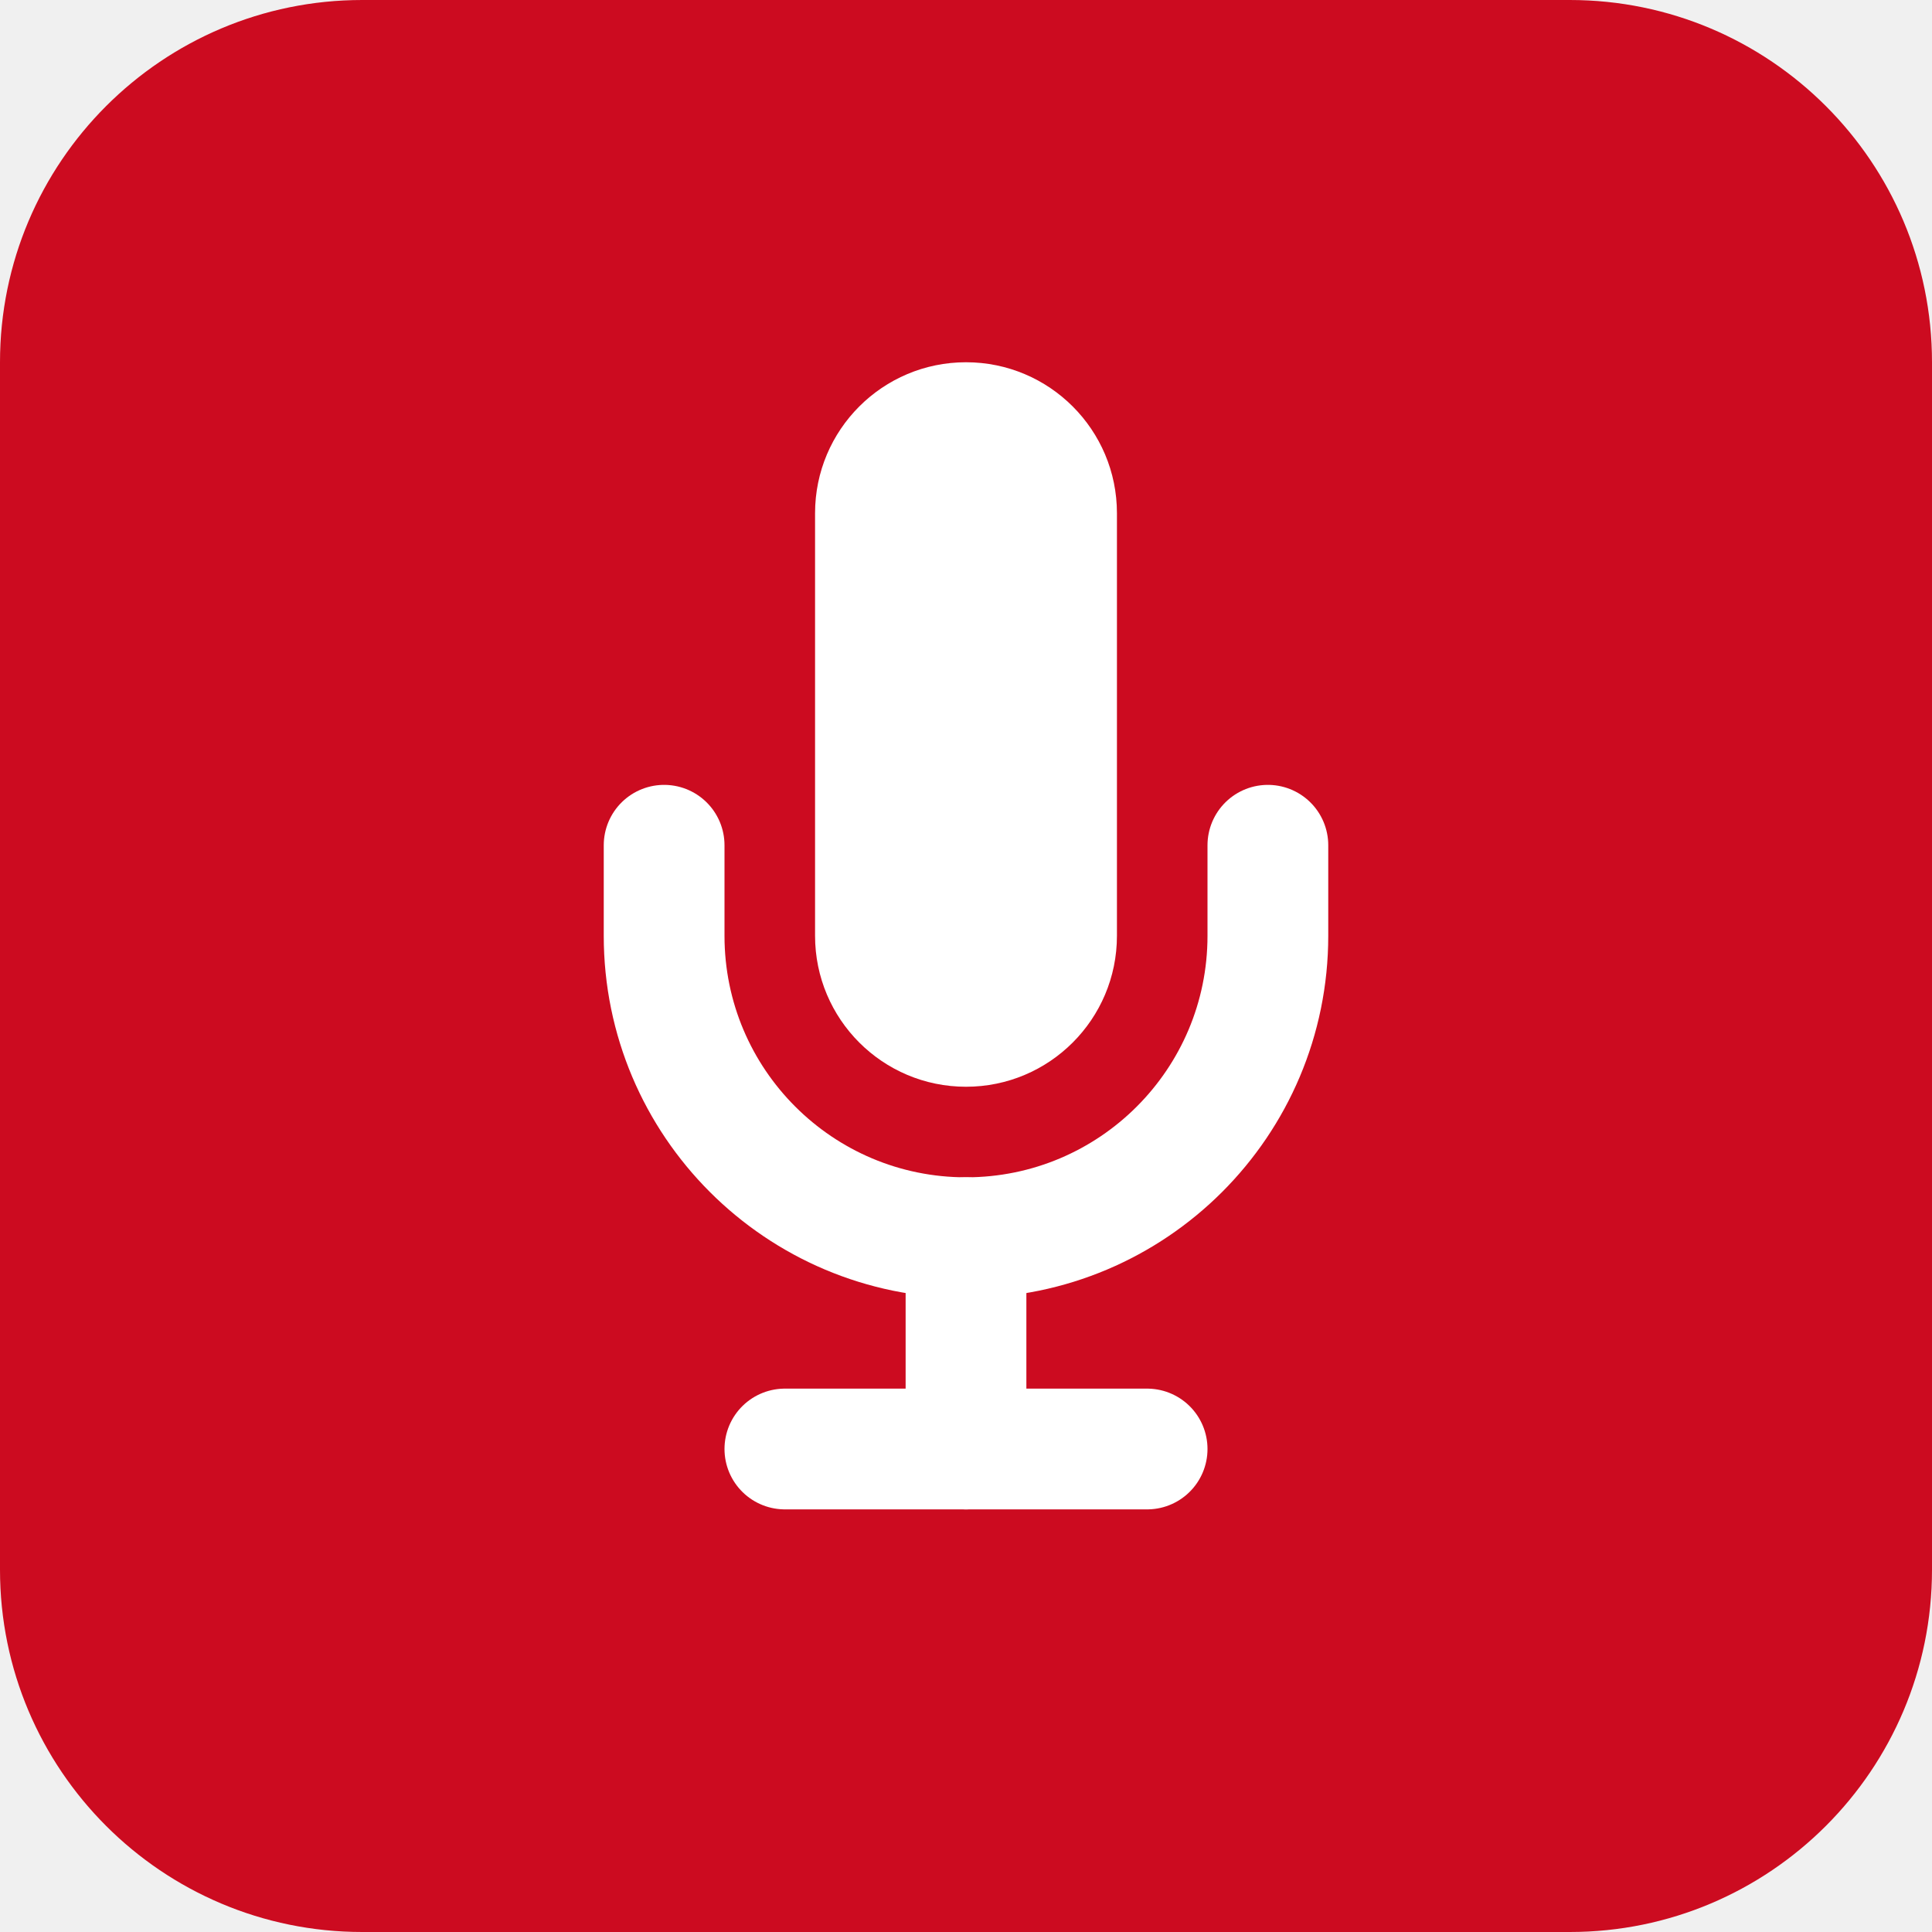
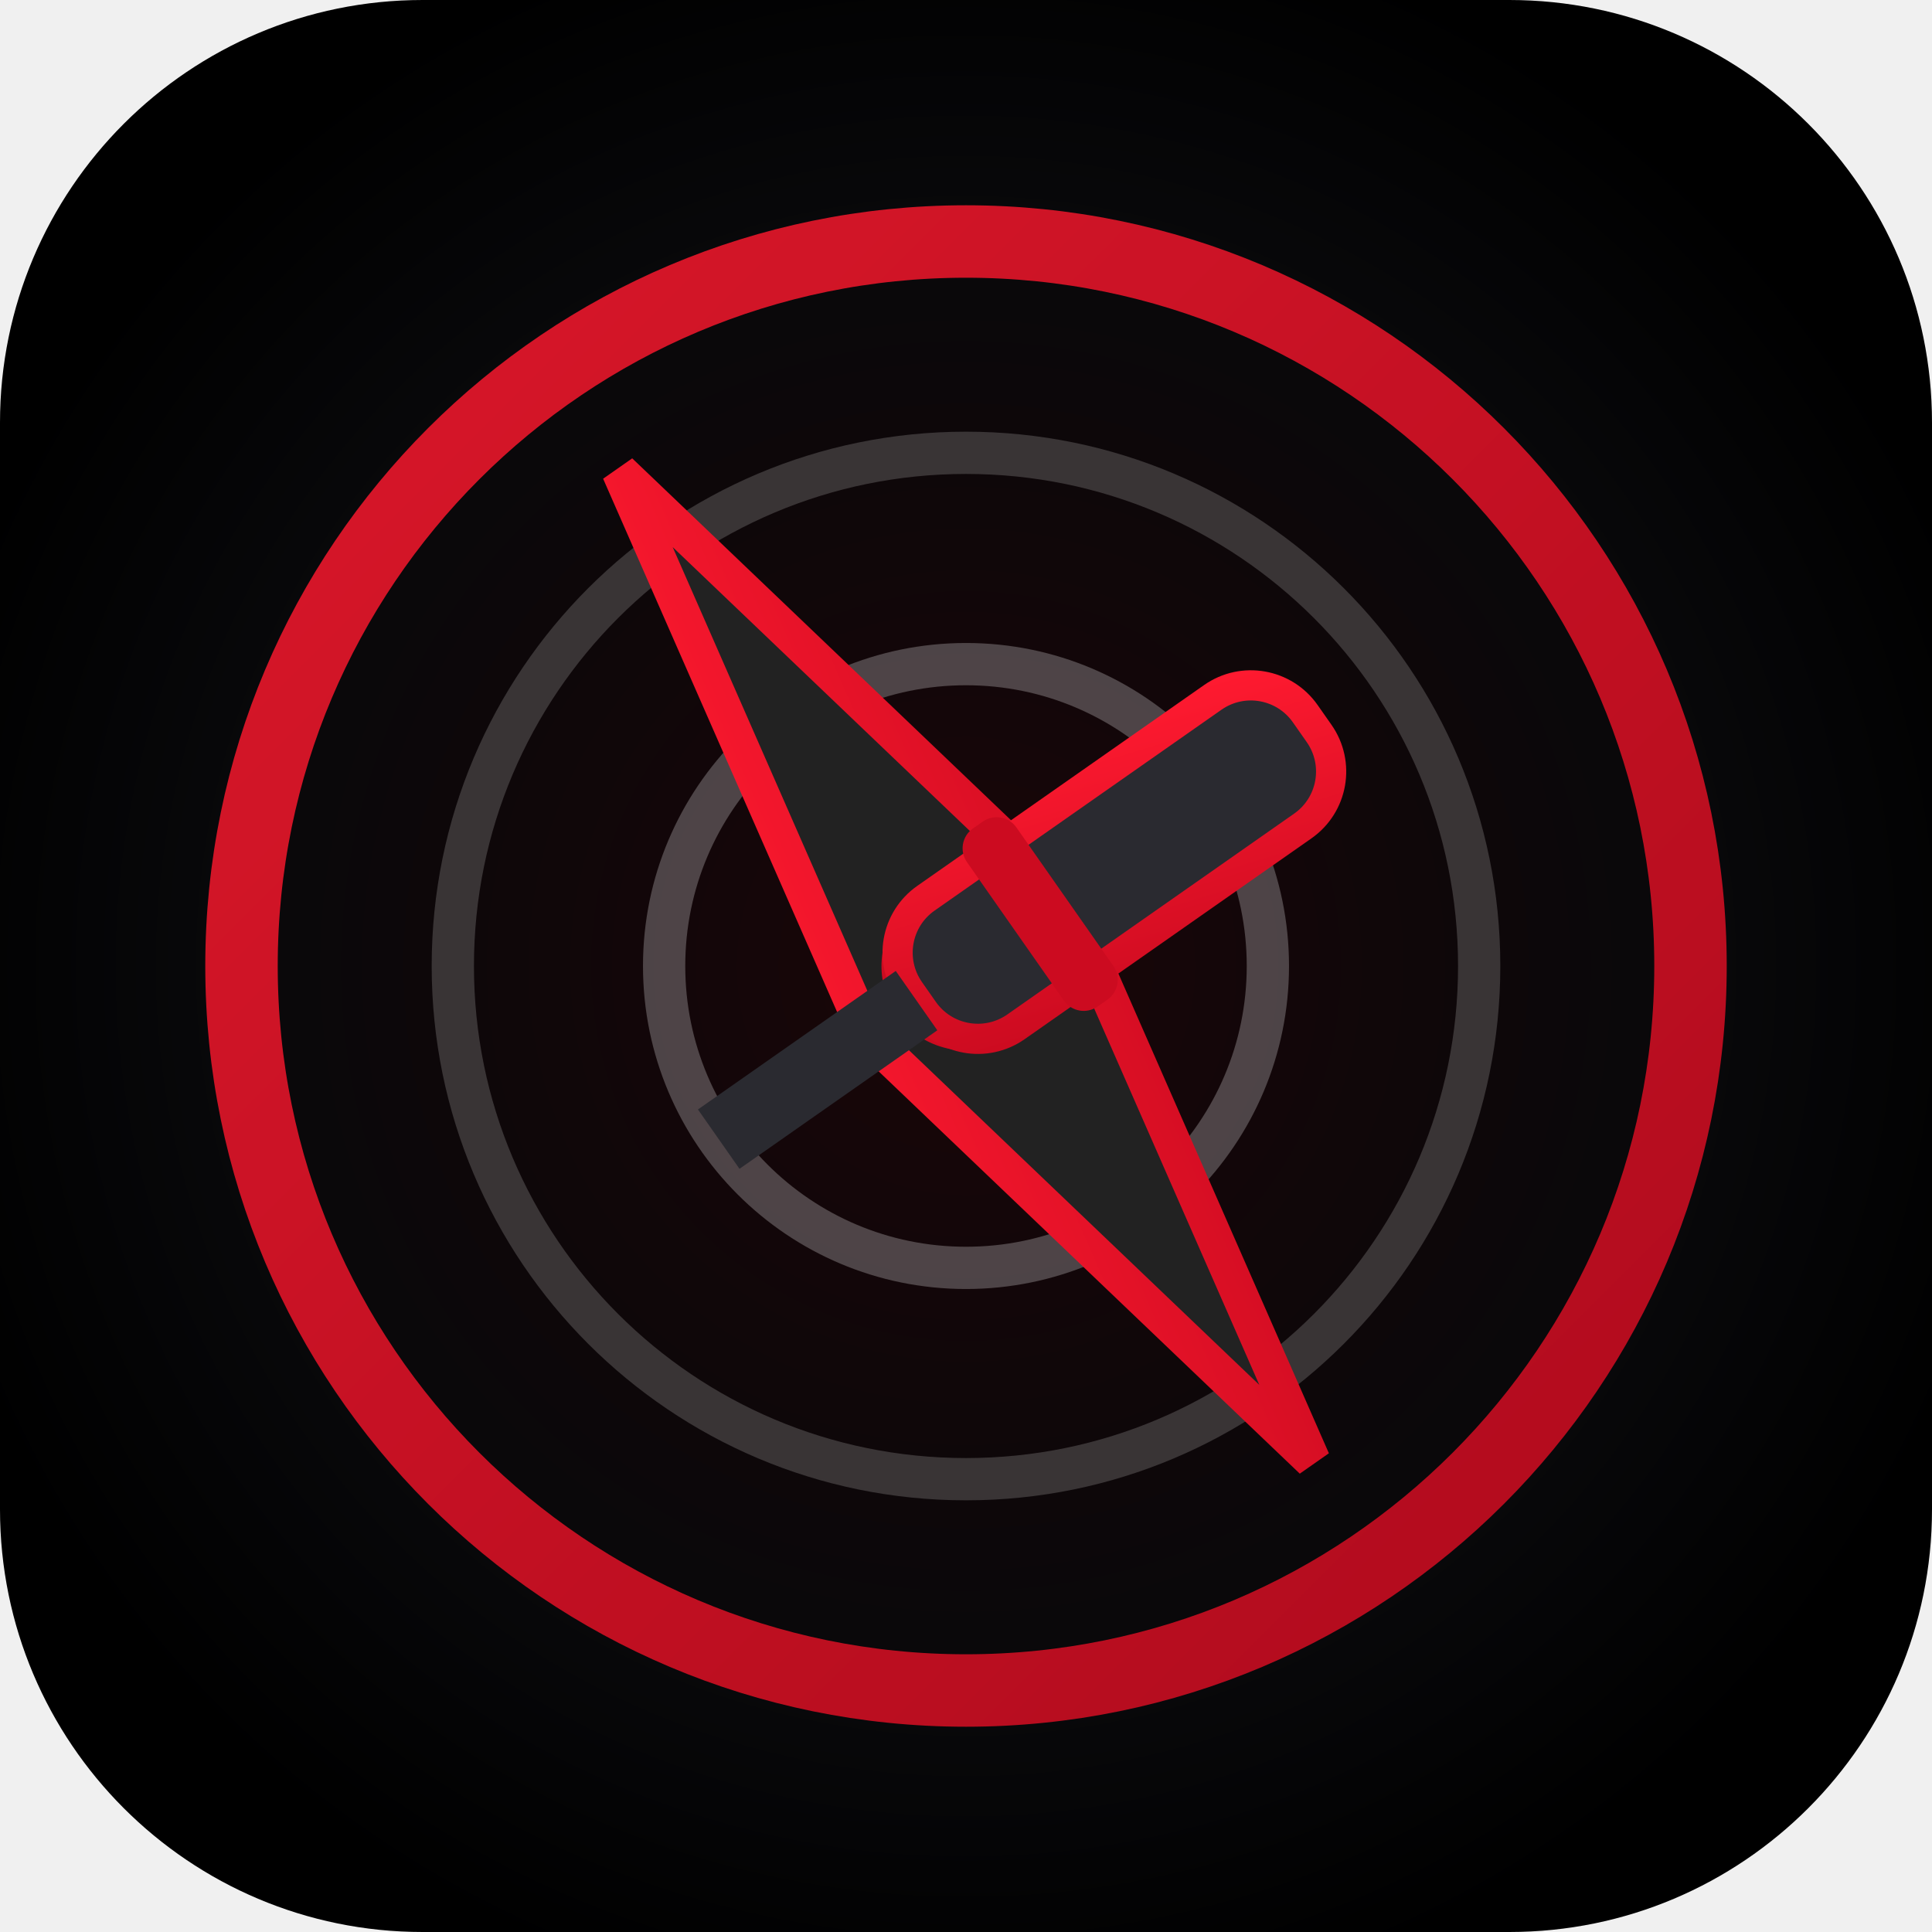
<svg xmlns="http://www.w3.org/2000/svg" viewBox="0 0 32 32">
-   <rect width="32" height="32" rx="6" fill="#CC0B20" />
-   <path d="M16 6a2.5 2.5 0 0 1 2.5 2.5v7a2.5 2.5 0 0 1-5 0v-7A2.5 2.5 0 0 1 16 6z" fill="white" />
-   <path d="M11 14v1.5a5 5 0 0 0 10 0V14" stroke="white" stroke-width="2" stroke-linecap="round" fill="none" />
-   <line x1="16" y1="20.5" x2="16" y2="24" stroke="white" stroke-width="2" stroke-linecap="round" />
-   <line x1="13" y1="24" x2="19" y2="24" stroke="white" stroke-width="2" stroke-linecap="round" />
+   <defs>
+     <radialGradient id="bg" cx="50%" cy="50%" r="55%">
+       <stop offset="0%" stop-color="#1a0508" />
+       <stop offset="70%" stop-color="#08080A" />
+       <stop offset="100%" stop-color="#000" />
+     </radialGradient>
+     <linearGradient id="glow" x1="0%" y1="0%" x2="100%" y2="100%">
+       <stop offset="0%" stop-color="#ff1a30" />
+       <stop offset="100%" stop-color="#cc0b20" />
+     </linearGradient>
+   </defs>
+   <rect width="32" height="32" rx="7" fill="url(#bg)" />
+   <circle cx="16" cy="16" r="12" stroke="url(#glow)" stroke-width="1.2" fill="none" opacity=".85" />
+   <circle cx="16" cy="16" r="8.5" stroke="rgba(255,255,255,.18)" stroke-width=".7" fill="none" />
+   <circle cx="16" cy="16" r="5" stroke="rgba(255,255,255,.25)" stroke-width=".7" fill="none" />
+   <g transform="rotate(-35 16 16)">
+     <path d="M16 6 L18 16 L16 26 L14 16 Z" fill="#222" stroke="url(#glow)" stroke-width=".6" />
+     <circle cx="16" cy="16" r="1.4" fill="#cc0b20" />
+   </g>
+   <g transform="translate(16 16) rotate(55)">
+     <rect x="-1.3" y="-7" width="2.6" height="8" rx="1.1" fill="#2a2a30" stroke="url(#glow)" stroke-width=".5" />
+     <rect x="-1.8" y="-2" width="3.6" height="1" rx=".4" fill="#cc0b20" />
+     <rect x="-.6" y="1" width="1.2" height="4" fill="#2a2a30" />
+   </g>
</svg>
